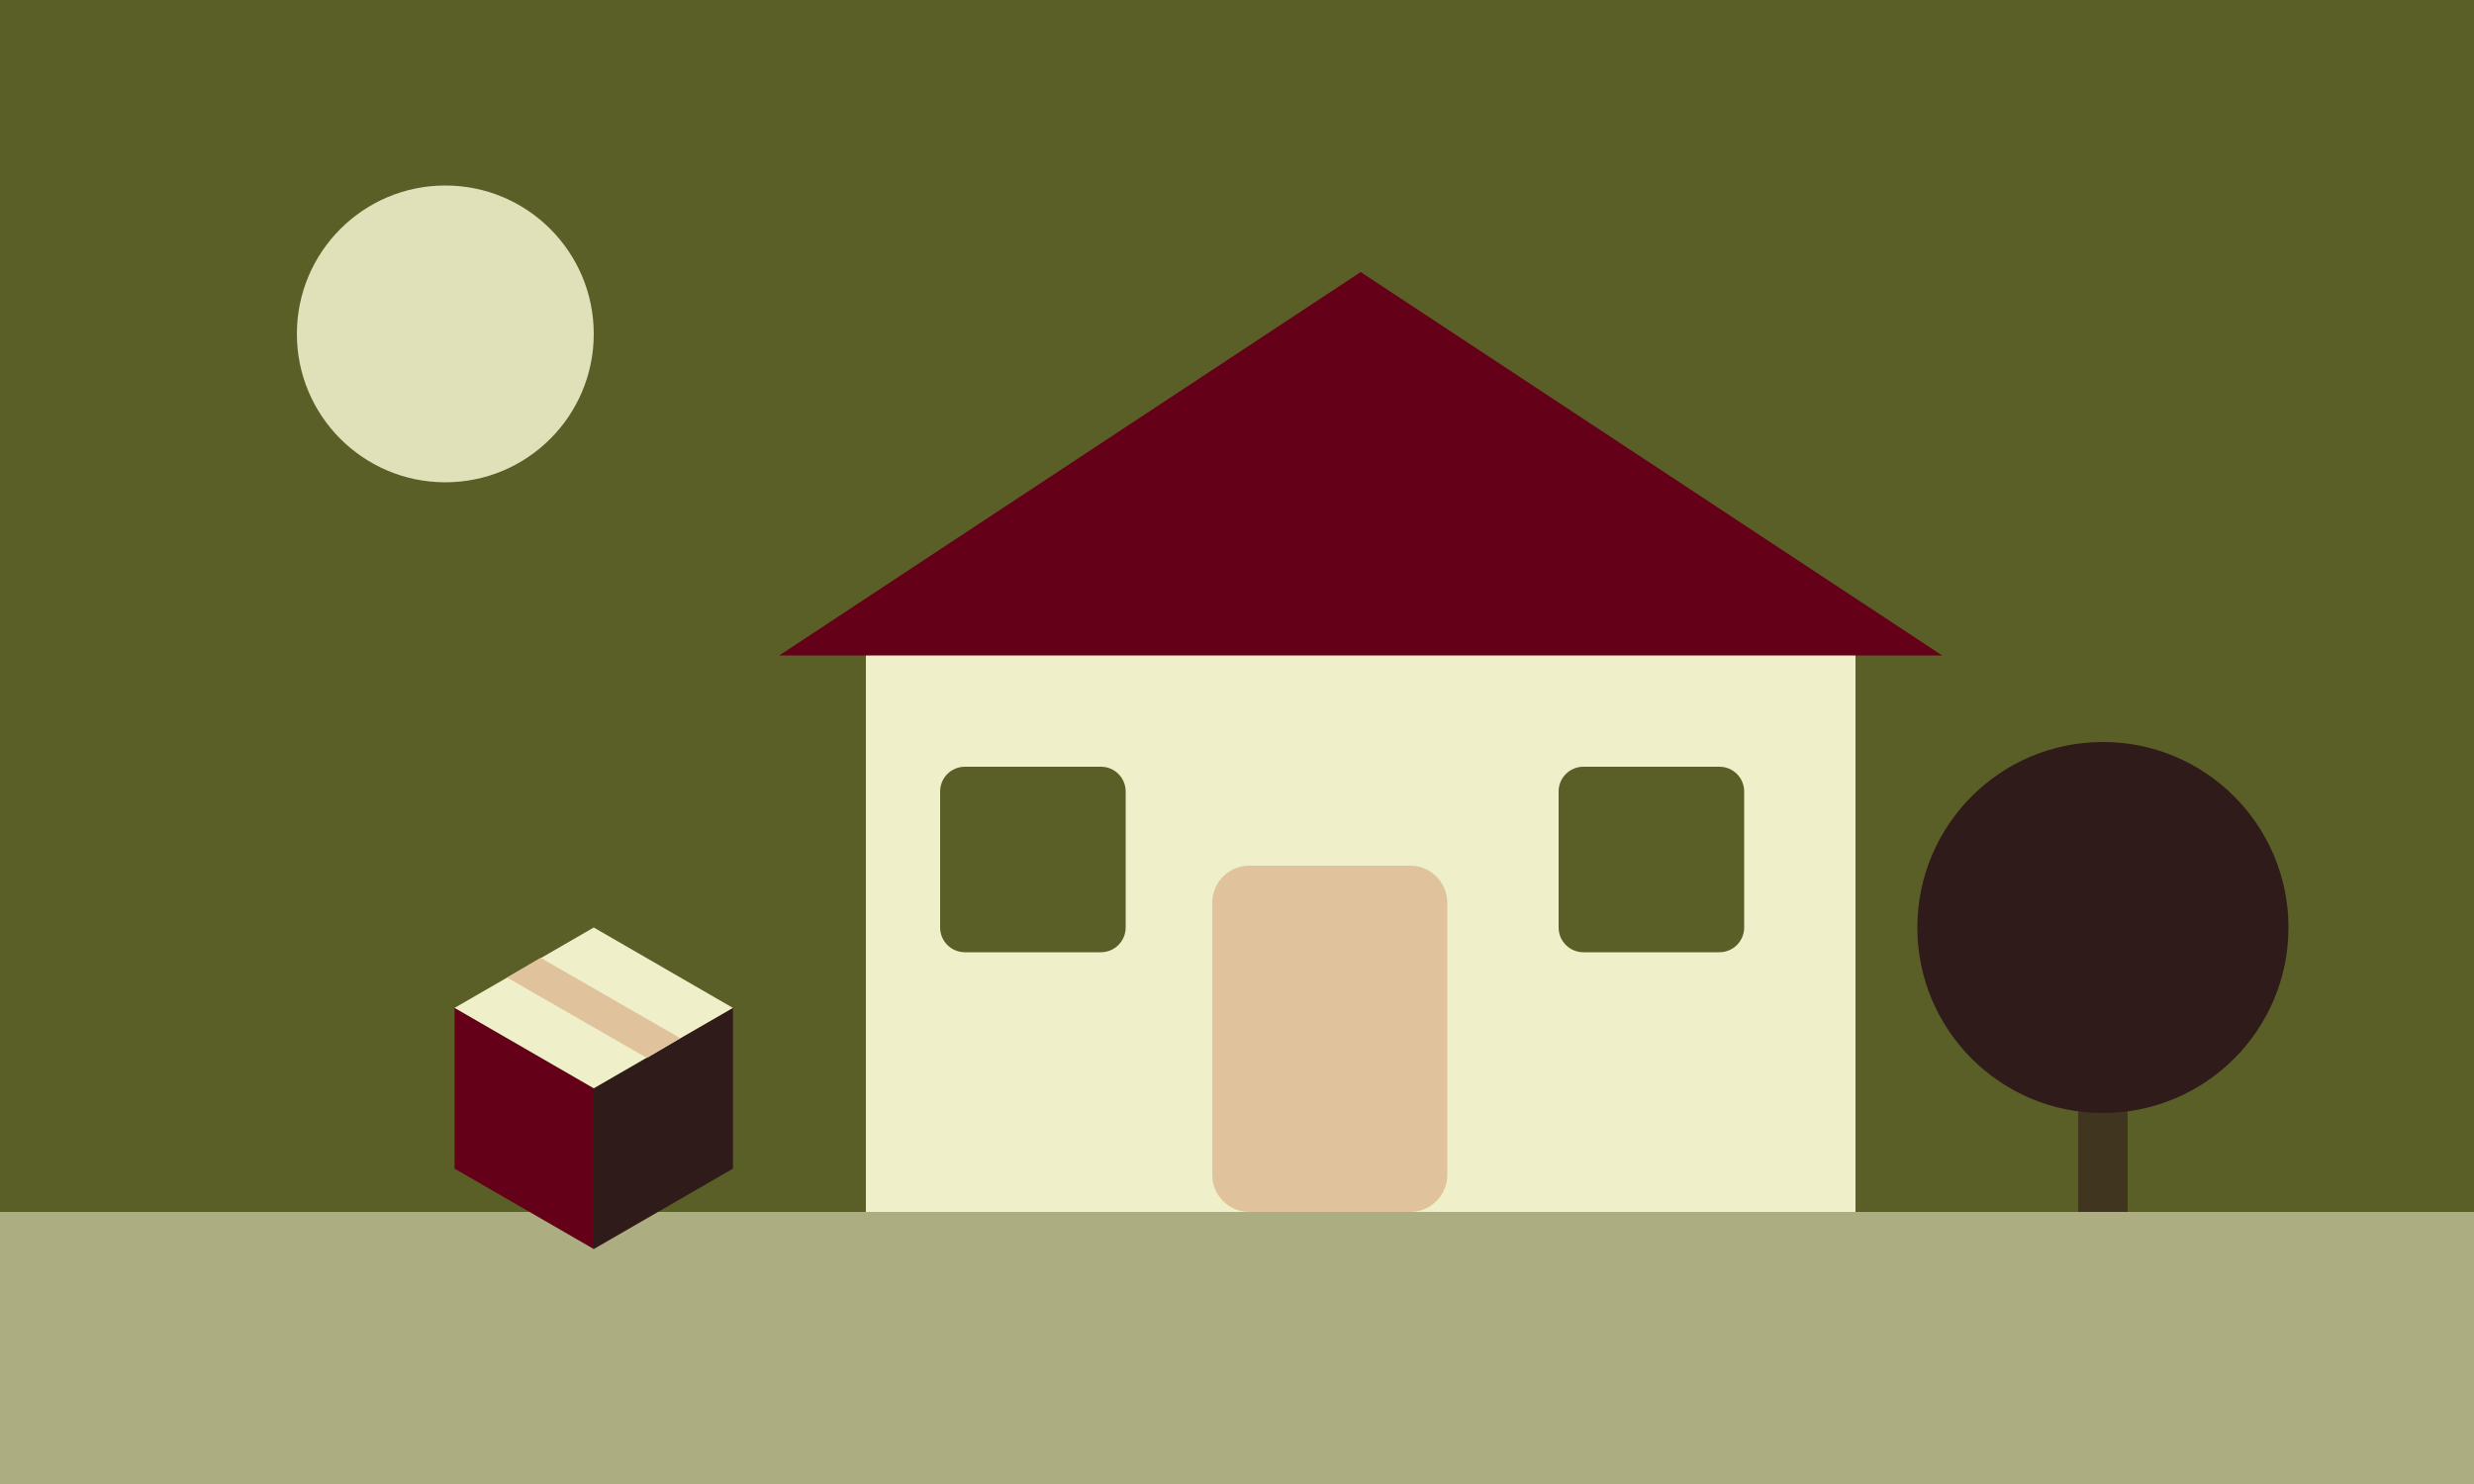
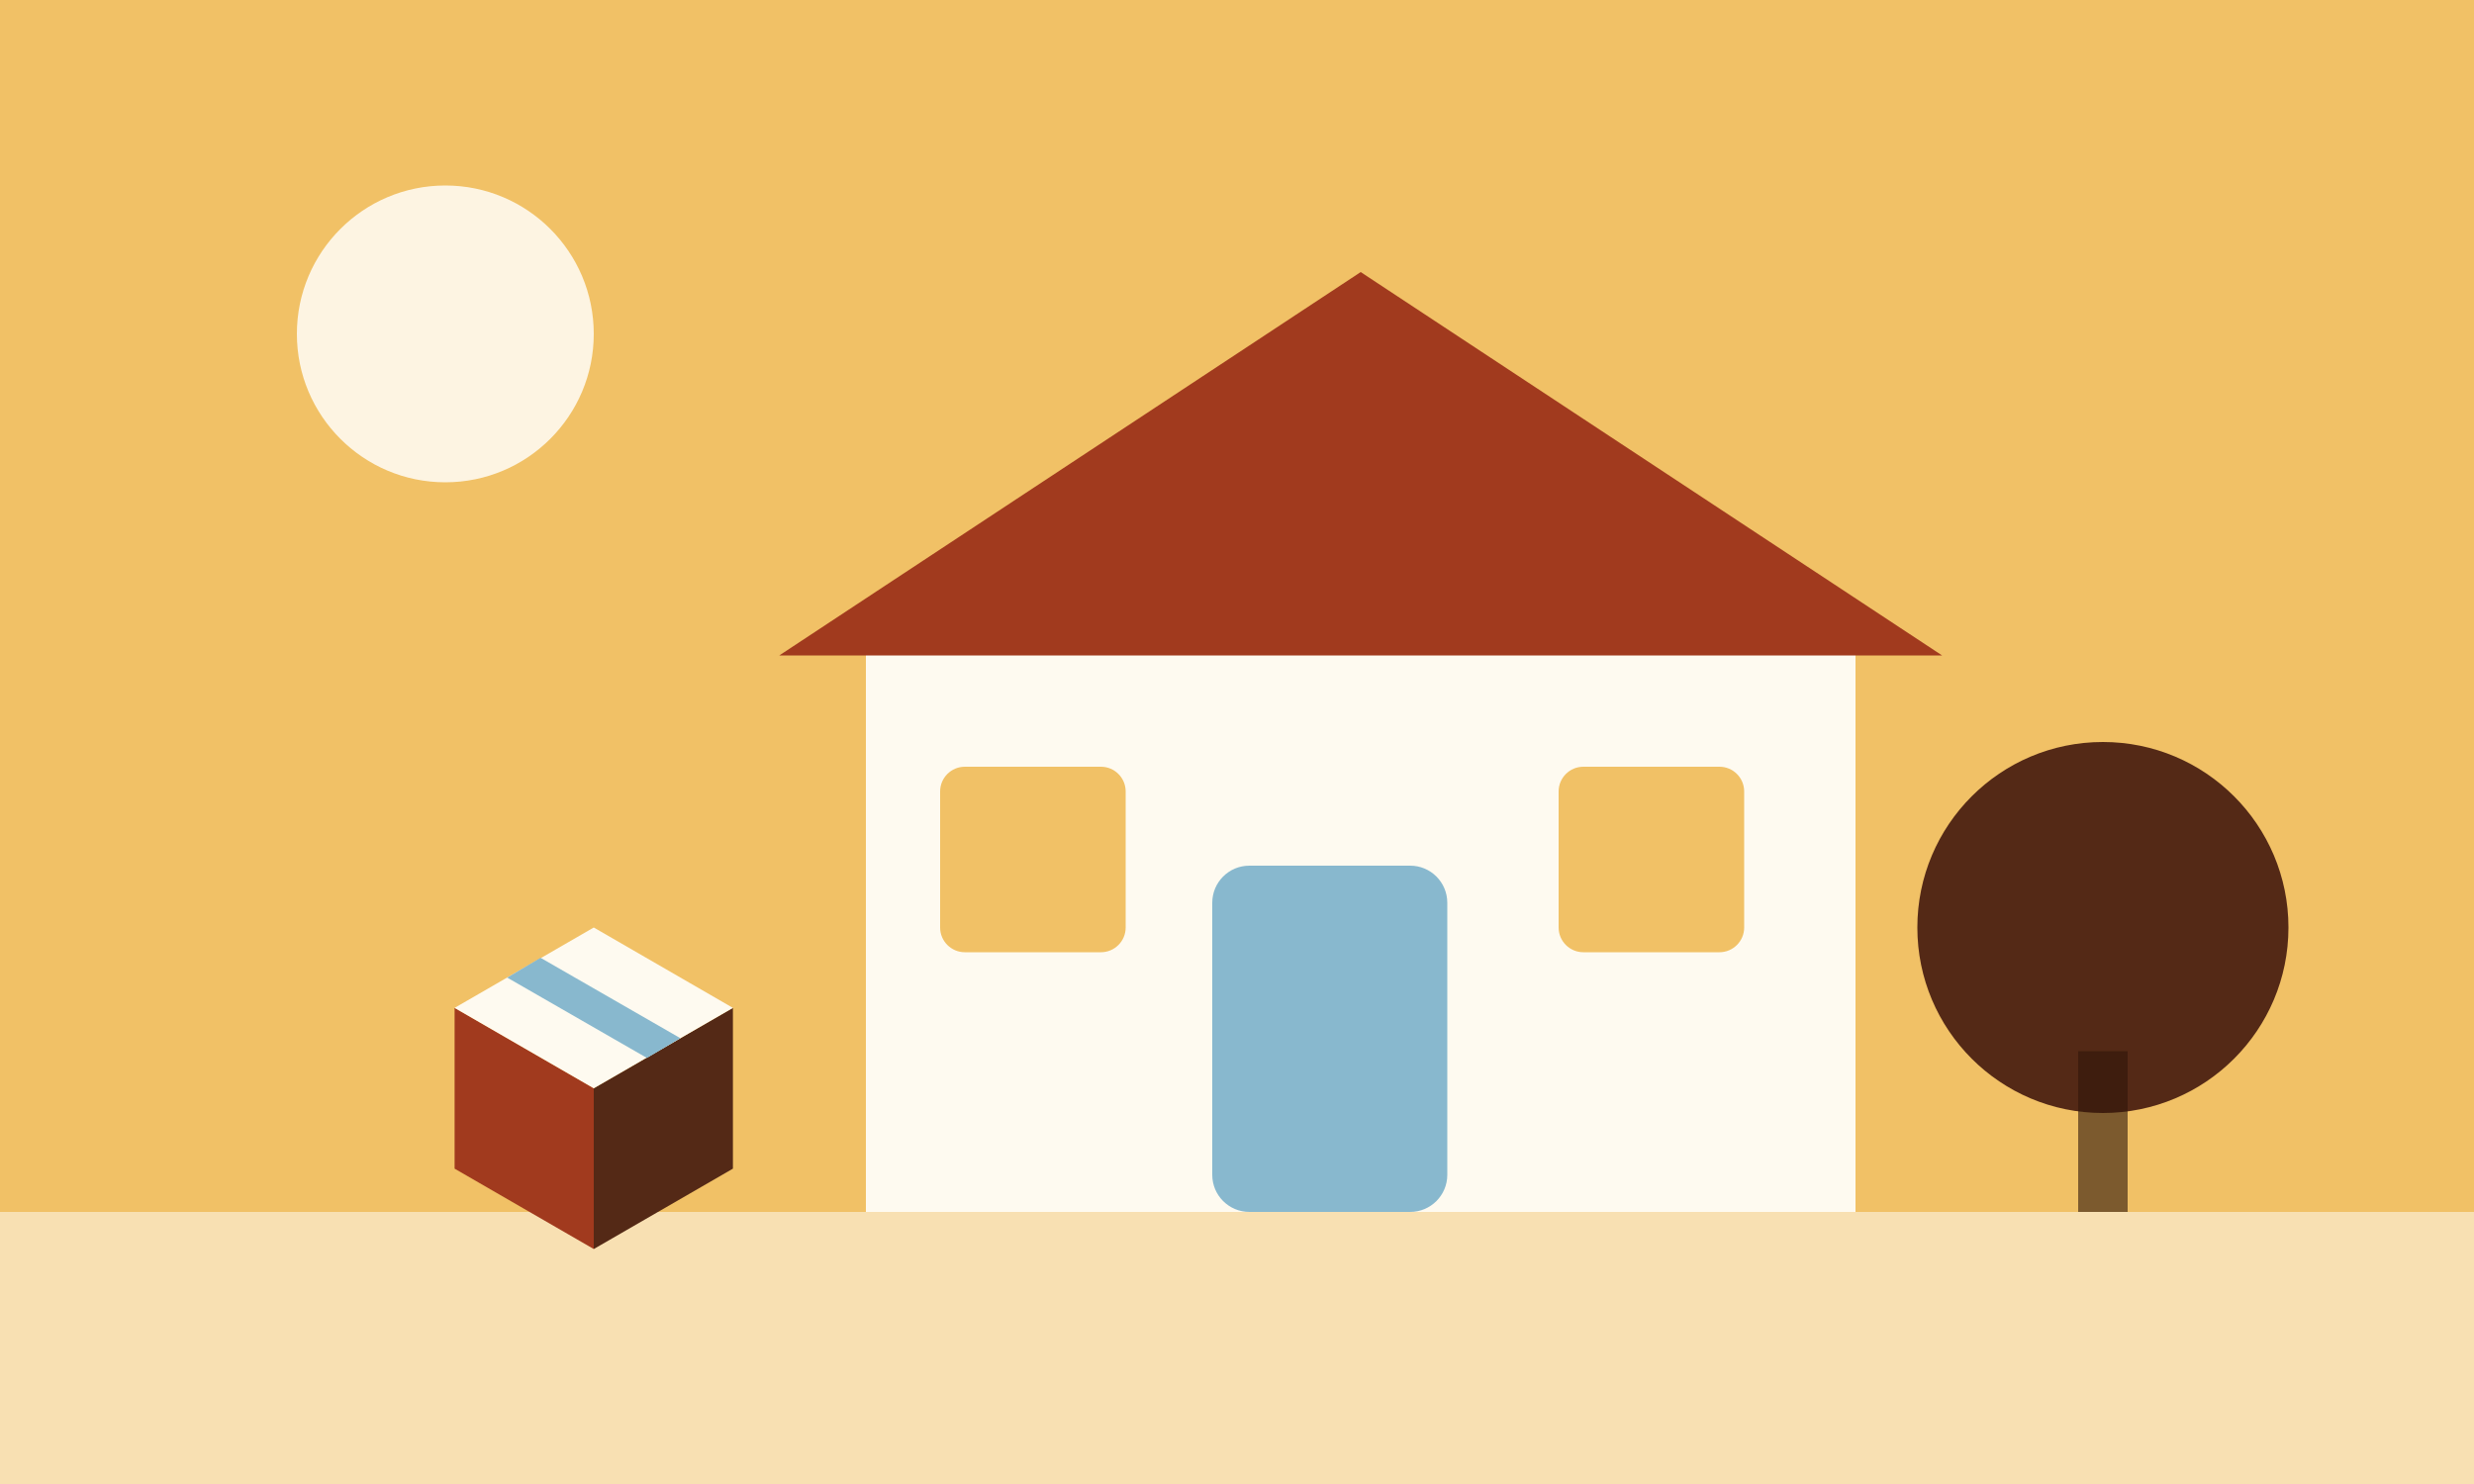
<svg xmlns="http://www.w3.org/2000/svg" viewBox="0 0 400 240" preserveAspectRatio="xMidYMid slice">
-   <rect width="400" height="240" fill="#5A5E27" />
-   <circle cx="72" cy="54" r="24" fill="#EFEFC9" opacity=".9" />
-   <rect x="0" y="196" width="400" height="44" fill="#EFEFC9" opacity=".55" />
-   <rect x="228" y="62" width="18" height="40" fill="#2F1B1A" />
-   <rect x="140" y="104" width="160" height="92" fill="#EFEFC9" />
-   <polygon points="126,106 220,44 314,106" fill="#640017" />
-   <rect x="196" y="140" width="38" height="56" rx="6" fill="#E0C39D" />
-   <rect x="152" y="124" width="30" height="30" rx="4" fill="#5A5E27" />
-   <rect x="252" y="124" width="30" height="30" rx="4" fill="#5A5E27" />
-   <polygon points="73.5,163.0 96.0,176.0 96.0,202.0 73.5,189.0" fill="#640017" />
-   <polygon points="96.0,176.0 118.5,163.0 118.5,189.0 96.0,202.0" fill="#2F1B1A" />
-   <polygon points="96.0,150.0 118.5,163.0 96.0,176.0 73.5,163.0" fill="#EFEFC9" />
-   <polygon points="87.4,154.9 82.0,158.1 104.6,171.1 110.0,167.9" fill="#E0C39D" />
-   <circle cx="340" cy="150" r="30" fill="#2F1B1A" />
-   <rect x="336" y="170" width="8" height="26" fill="#2F1B1A" opacity=".6" />
+   <rect width="400" height="240" fill="#F1C166" />
+   <circle cx="72" cy="54" r="24" fill="#FEFAF0" opacity=".9" />
+   <rect x="0" y="196" width="400" height="44" fill="#FEFAF0" opacity=".55" />
+   <rect x="228" y="62" width="18" height="40" fill="#542916" />
+   <rect x="140" y="104" width="160" height="92" fill="#FEFAF0" />
+   <polygon points="126,106 220,44 314,106" fill="#A13A1E" />
+   <rect x="196" y="140" width="38" height="56" rx="6" fill="#88B8CE" />
+   <rect x="152" y="124" width="30" height="30" rx="4" fill="#F1C166" />
+   <rect x="252" y="124" width="30" height="30" rx="4" fill="#F1C166" />
+   <polygon points="73.5,163.0 96.0,176.0 96.0,202.0 73.5,189.0" fill="#A13A1E" />
+   <polygon points="96.0,176.0 118.5,163.0 118.5,189.0 96.0,202.0" fill="#542916" />
+   <polygon points="96.0,150.0 118.5,163.0 96.0,176.0 73.5,163.0" fill="#FEFAF0" />
+   <polygon points="87.4,154.9 82.0,158.1 104.6,171.1 110.0,167.9" fill="#88B8CE" />
+   <circle cx="340" cy="150" r="30" fill="#542916" />
+   <rect x="336" y="170" width="8" height="26" fill="#2E1509" opacity=".6" />
</svg>
